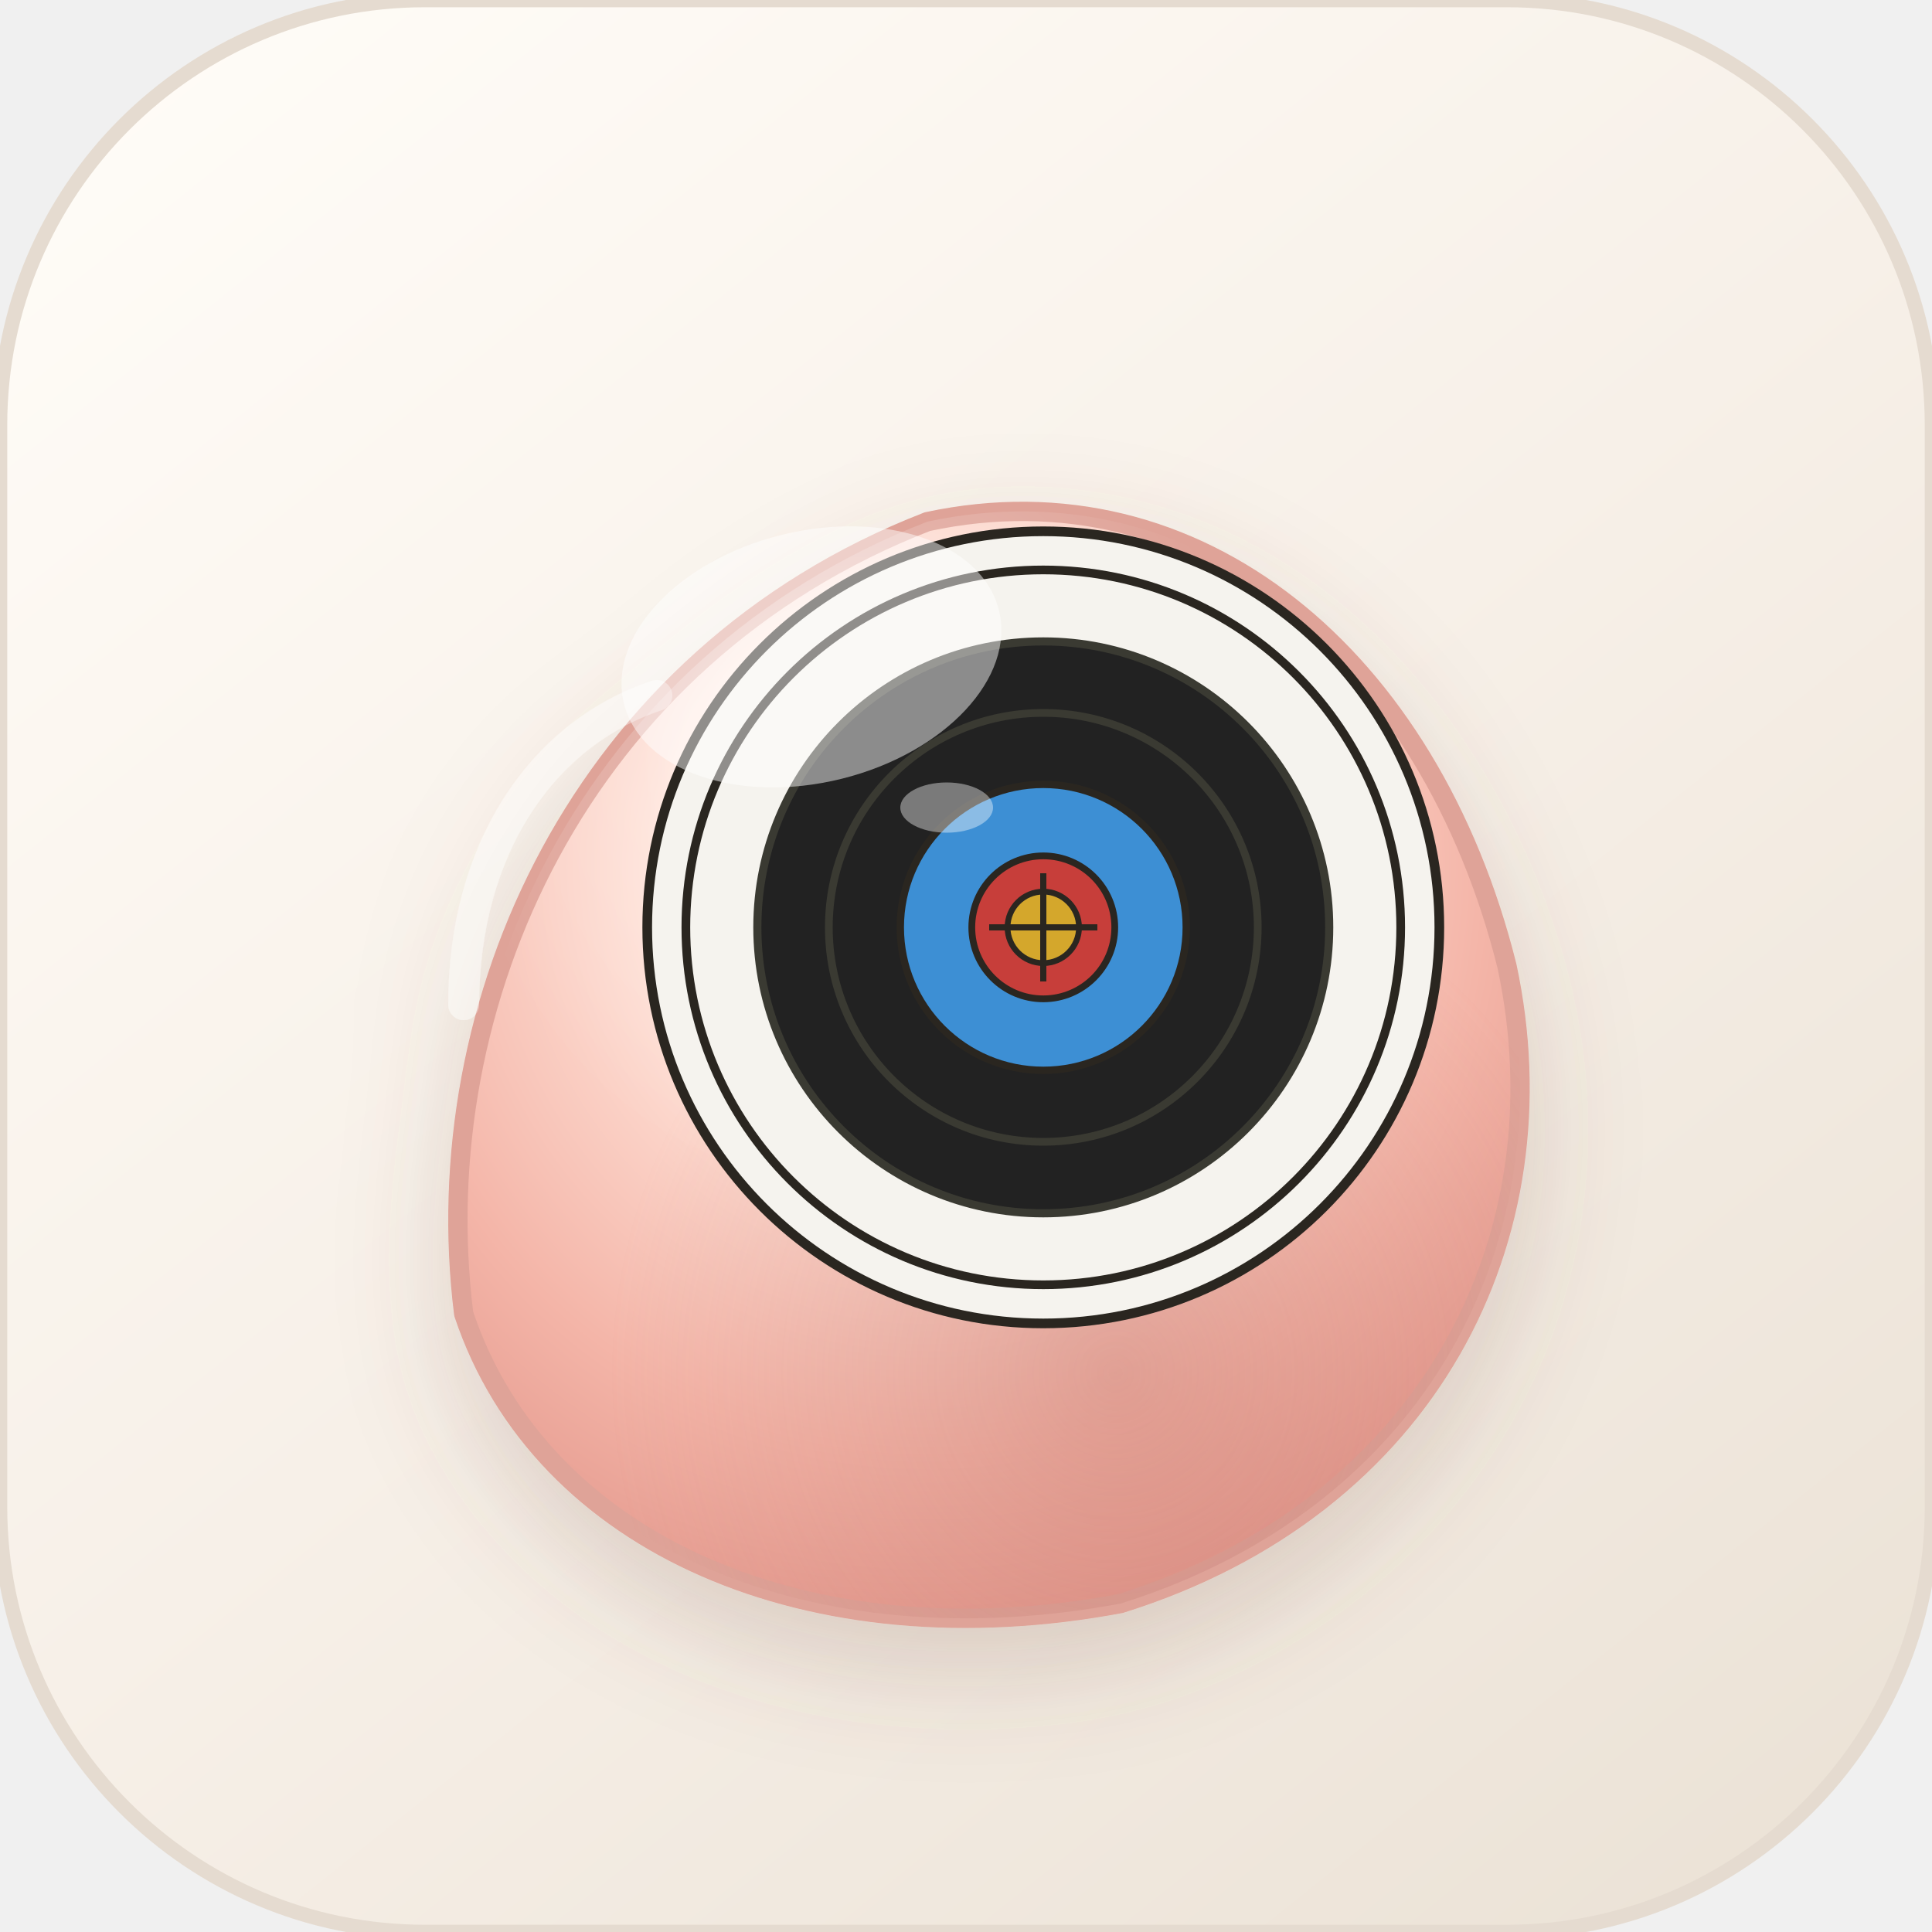
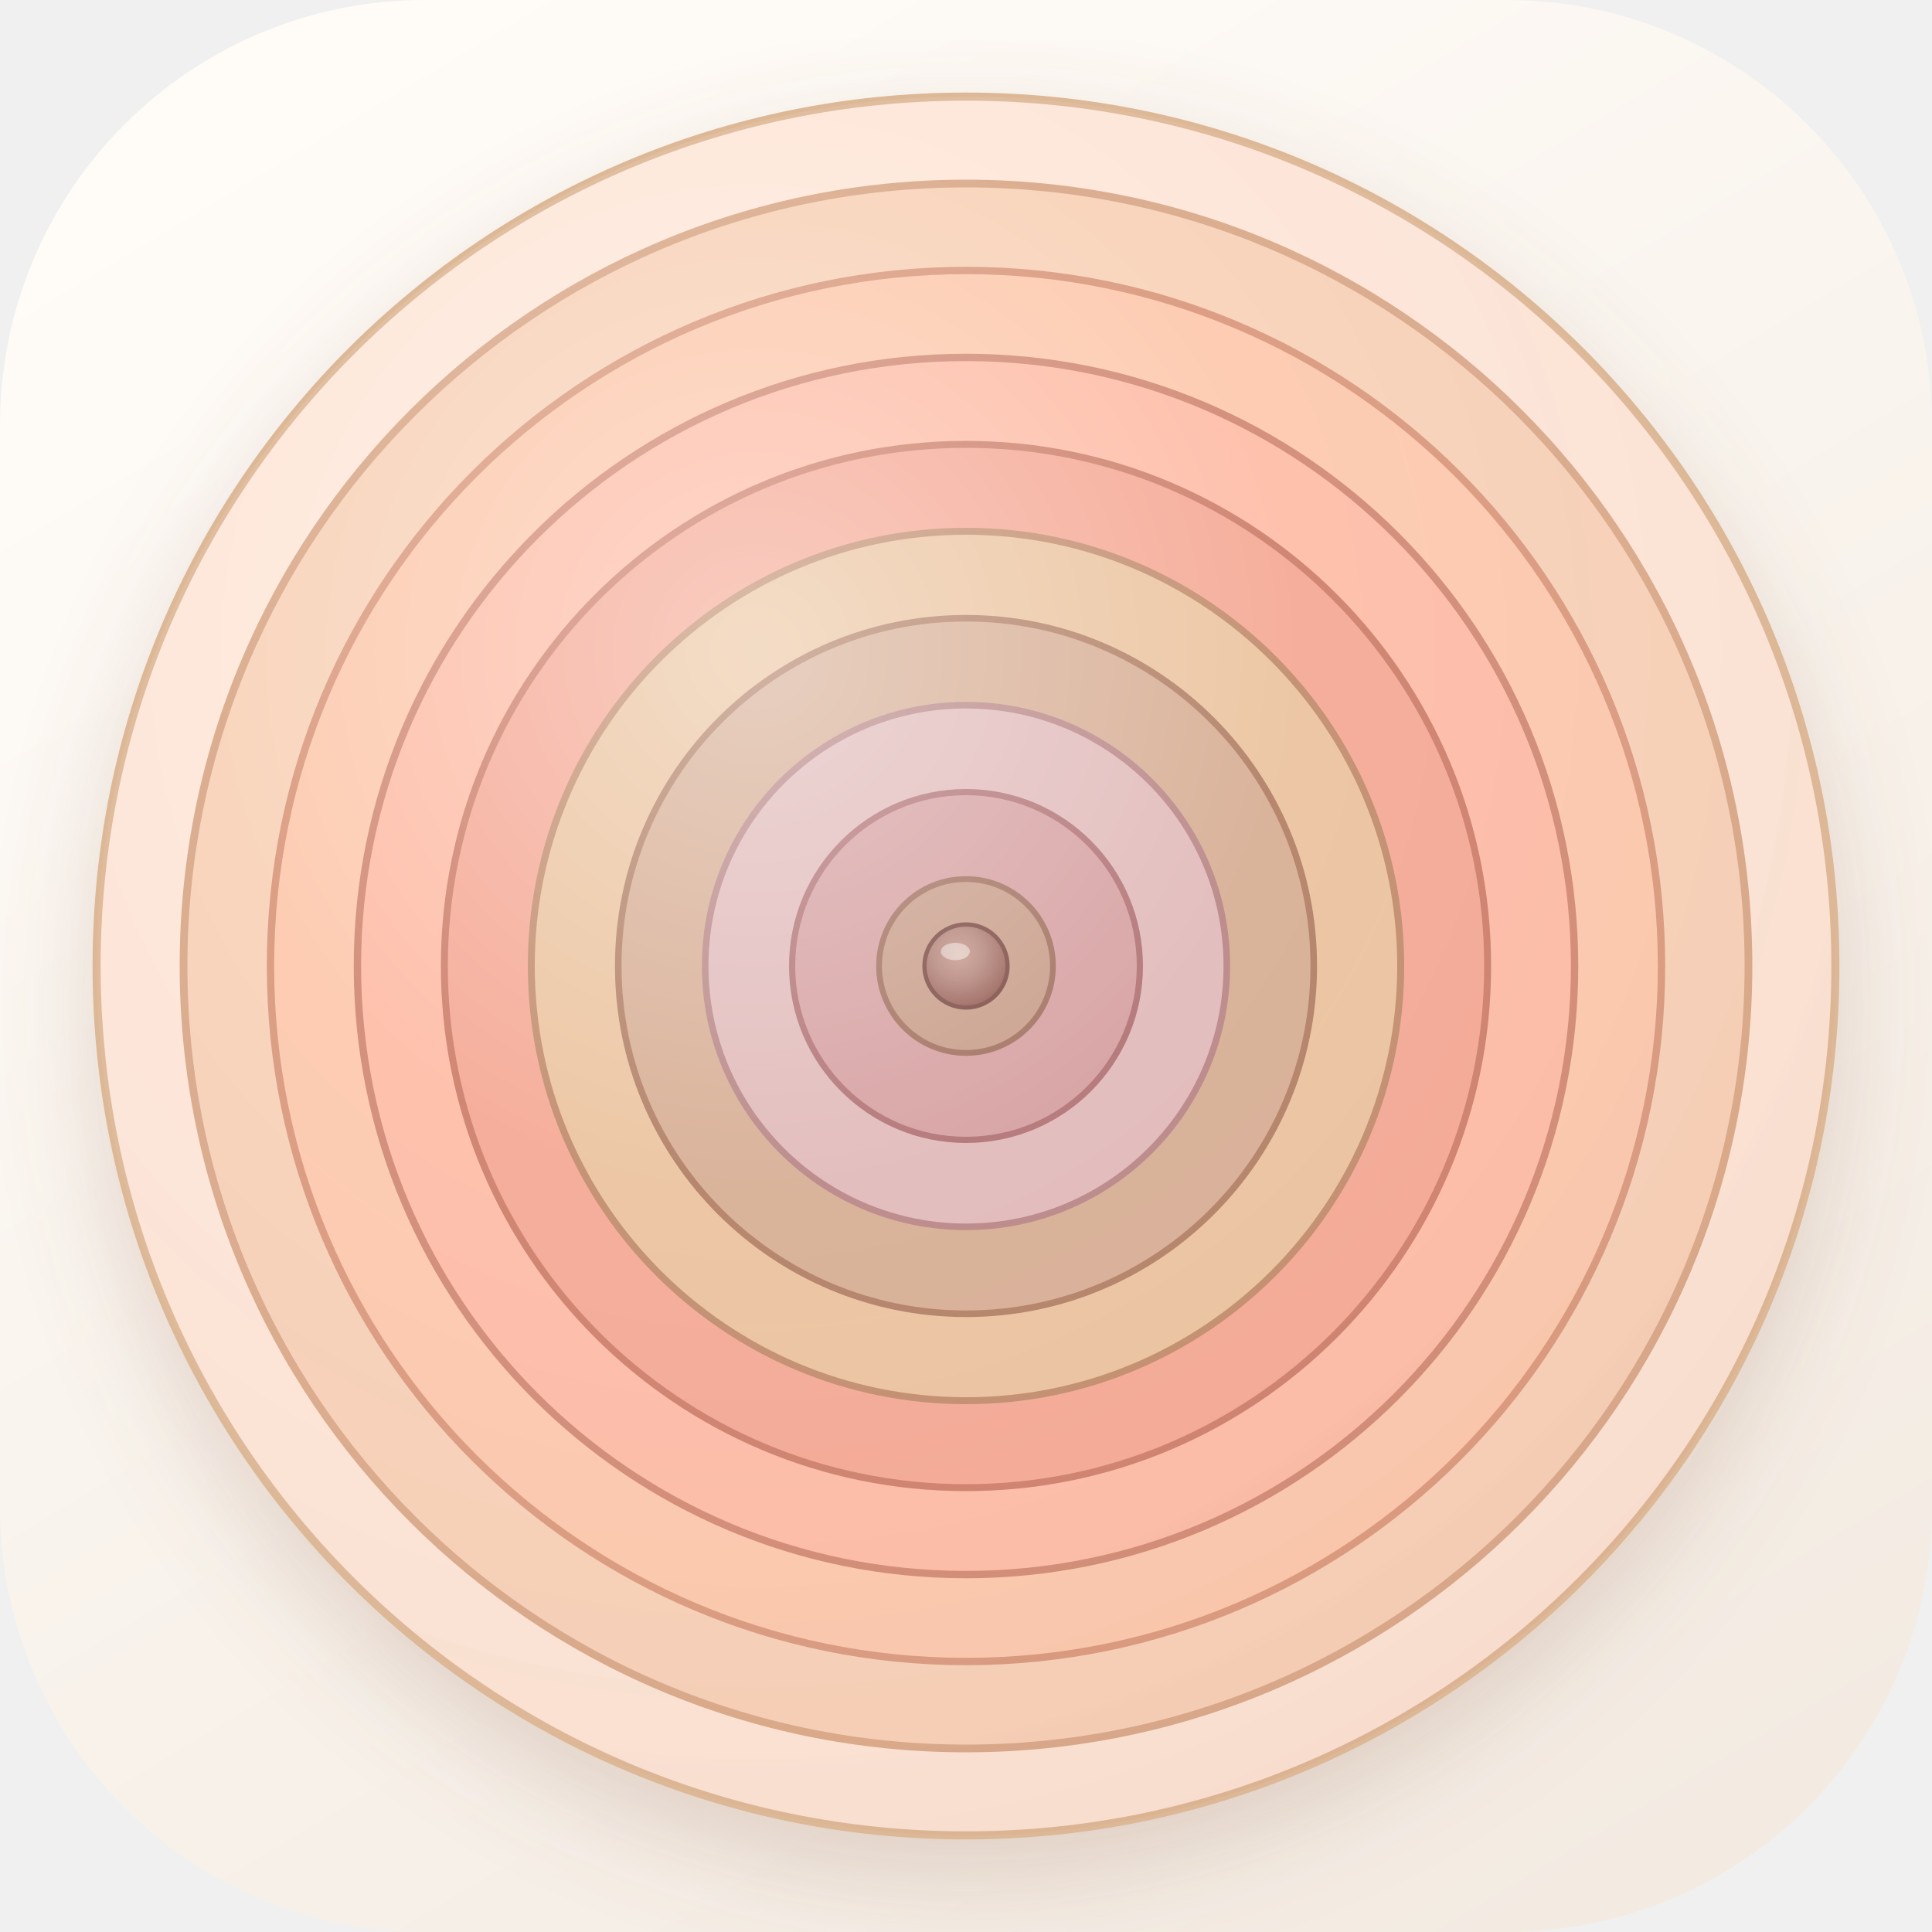
<svg xmlns="http://www.w3.org/2000/svg" viewBox="0 0 100 100">
  <defs>
-     <linearGradient id="bg" x1="0.1" y1="0" x2="0.9" y2="1">
-       <stop offset="0%" stop-color="#fffcf7" />
-       <stop offset="50%" stop-color="#f7f0e8" />
-       <stop offset="100%" stop-color="#ebe2d6" />
+     <linearGradient id="bg" x1="0.2" y1="0" x2="0.8" y2="1">
+       <stop offset="0%" stop-color="#fffcf8" />
+       <stop offset="100%" stop-color="#f3ebe2" />
    </linearGradient>
-     <radialGradient id="skin" cx="44%" cy="32%" r="78%">
-       <stop offset="0%" stop-color="#fff9f6" />
-       <stop offset="32%" stop-color="#ffe2d8" />
-       <stop offset="68%" stop-color="#f4b5a8" />
-       <stop offset="100%" stop-color="#de8f84" />
+     <radialGradient id="vol" cx="38%" cy="32%" r="72%">
+       <stop offset="0%" stop-color="#fff" stop-opacity=".42" />
+       <stop offset="42%" stop-color="#fff" stop-opacity=".08" />
+       <stop offset="100%" stop-color="#c98f7a" stop-opacity=".12" />
    </radialGradient>
-     <radialGradient id="shade" cx="62%" cy="78%" r="48%">
-       <stop offset="0%" stop-color="#b86b62" stop-opacity=".34" />
-       <stop offset="100%" stop-color="#b86b62" stop-opacity="0" />
+     <radialGradient id="nip" cx="42%" cy="36%" r="68%">
+       <stop offset="0%" stop-color="#c99a8c" />
+       <stop offset="45%" stop-color="#b28278" />
+       <stop offset="100%" stop-color="#8f564c" />
    </radialGradient>
-     <radialGradient id="gloss" cx="38%" cy="24%" r="38%">
-       <stop offset="0%" stop-color="#fff" stop-opacity=".78" />
-       <stop offset="55%" stop-color="#fff" stop-opacity=".18" />
-       <stop offset="100%" stop-color="#fff" stop-opacity="0" />
-     </radialGradient>
-     <filter id="lift" x="-30%" y="-30%" width="160%" height="160%">
-       <feDropShadow dx="0" dy="2.2" stdDeviation="2.8" flood-color="#7a4f48" flood-opacity=".2" />
+     <filter id="soft" x="-20%" y="-20%" width="140%" height="140%">
+       <feDropShadow dx="0" dy="2" stdDeviation="2.6" flood-color="#9a6d5f" flood-opacity=".24" />
    </filter>
  </defs>
  <rect width="100" height="100" rx="22" fill="url(#bg)" />
-   <rect width="100" height="100" rx="22" fill="none" stroke="#e5dbd0" stroke-width=".75" />
-   <g filter="url(#lift)">
-     <path d="M24 68 C22 52 30 34 48 27 C62 24 74 34 78 50 C81 64 74 78 58 83 C42 86 28 80 24 68 Z" fill="url(#skin)" stroke="#dfa398" stroke-width="1" stroke-linejoin="round" />
-     <path d="M24 68 C22 52 30 34 48 27 C62 24 74 34 78 50 C81 64 74 78 58 83 C42 86 28 80 24 68 Z" fill="url(#shade)" />
-     <path d="M24 68 C22 52 30 34 48 27 C62 24 74 34 78 50 C81 64 74 78 58 83 C42 86 28 80 24 68 Z" fill="url(#gloss)" />
-     <path d="M24 52 C24 44 28 38 34 36" fill="none" stroke="#fff" stroke-width="1.6" stroke-linecap="round" opacity=".35" />
+   <g transform="translate(50 50)" filter="url(#soft)">
+     <circle r="45.0" fill="#FEE7D9" stroke="#ddb896" stroke-width=".42" />
+     <circle r="40.5" fill="#F8D2B8" stroke="#d9a888" stroke-width=".4" />
+     <circle r="36.0" fill="#FDC9AD" stroke="#d9987c" stroke-width=".38" />
+     <circle r="31.5" fill="#FEBCA6" stroke="#d08872" stroke-width=".38" />
+     <circle r="27.0" fill="#F5A894" stroke="#cc7d68" stroke-width=".36" />
+     <circle r="22.5" fill="#EBC39E" stroke="#c08a6a" stroke-width=".36" />
+     <circle r="18.0" fill="#D7AD93" stroke="#b07d62" stroke-width=".34" />
+     <circle r="13.5" fill="#E1B9B9" stroke="#b88484" stroke-width=".34" />
+     <circle r="9.0" fill="#D69FA0" stroke="#b07072" stroke-width=".32" />
+     <circle r="4.5" fill="#C89C88" stroke="#a06e5c" stroke-width=".3" />
+     <circle r="2.15" fill="url(#nip)" stroke="#7a4840" stroke-width=".22" />
+     <ellipse cx="-0.55" cy="-0.75" rx="0.75" ry="0.45" fill="#fff" opacity=".45" />
+     <circle r="45" fill="url(#vol)" />
  </g>
-   <g transform="translate(54 48)">
-     <circle r="20.5" fill="#f5f3ee" stroke="#2a2620" stroke-width=".5" />
-     <circle r="18.5" fill="#f5f3ee" stroke="#2a2620" stroke-width=".45" />
-     <circle r="14.8" fill="#222" stroke="#3a3a32" stroke-width=".42" />
-     <circle r="11.1" fill="#222" stroke="#3a3a32" stroke-width=".4" />
-     <circle r="7.4" fill="#3d8fd4" stroke="#2a2620" stroke-width=".38" />
-     <circle r="3.7" fill="#c73e3a" stroke="#2a2620" stroke-width=".35" />
-     <circle r="1.85" fill="#d4a72c" stroke="#2a2620" stroke-width=".3" />
-     <line x1="-2.8" y1="0" x2="2.8" y2="0" stroke="#2a2620" stroke-width=".32" />
-     <line x1="0" y1="-2.8" x2="0" y2="2.8" stroke="#2a2620" stroke-width=".32" />
-     <ellipse cx="-5" cy="-6.2" rx="2.4" ry="1.3" fill="#fff" opacity=".4" />
-   </g>
-   <ellipse cx="42" cy="34" rx="10" ry="6.5" fill="#fff" opacity=".48" transform="rotate(-14 42 34)" />
</svg>
